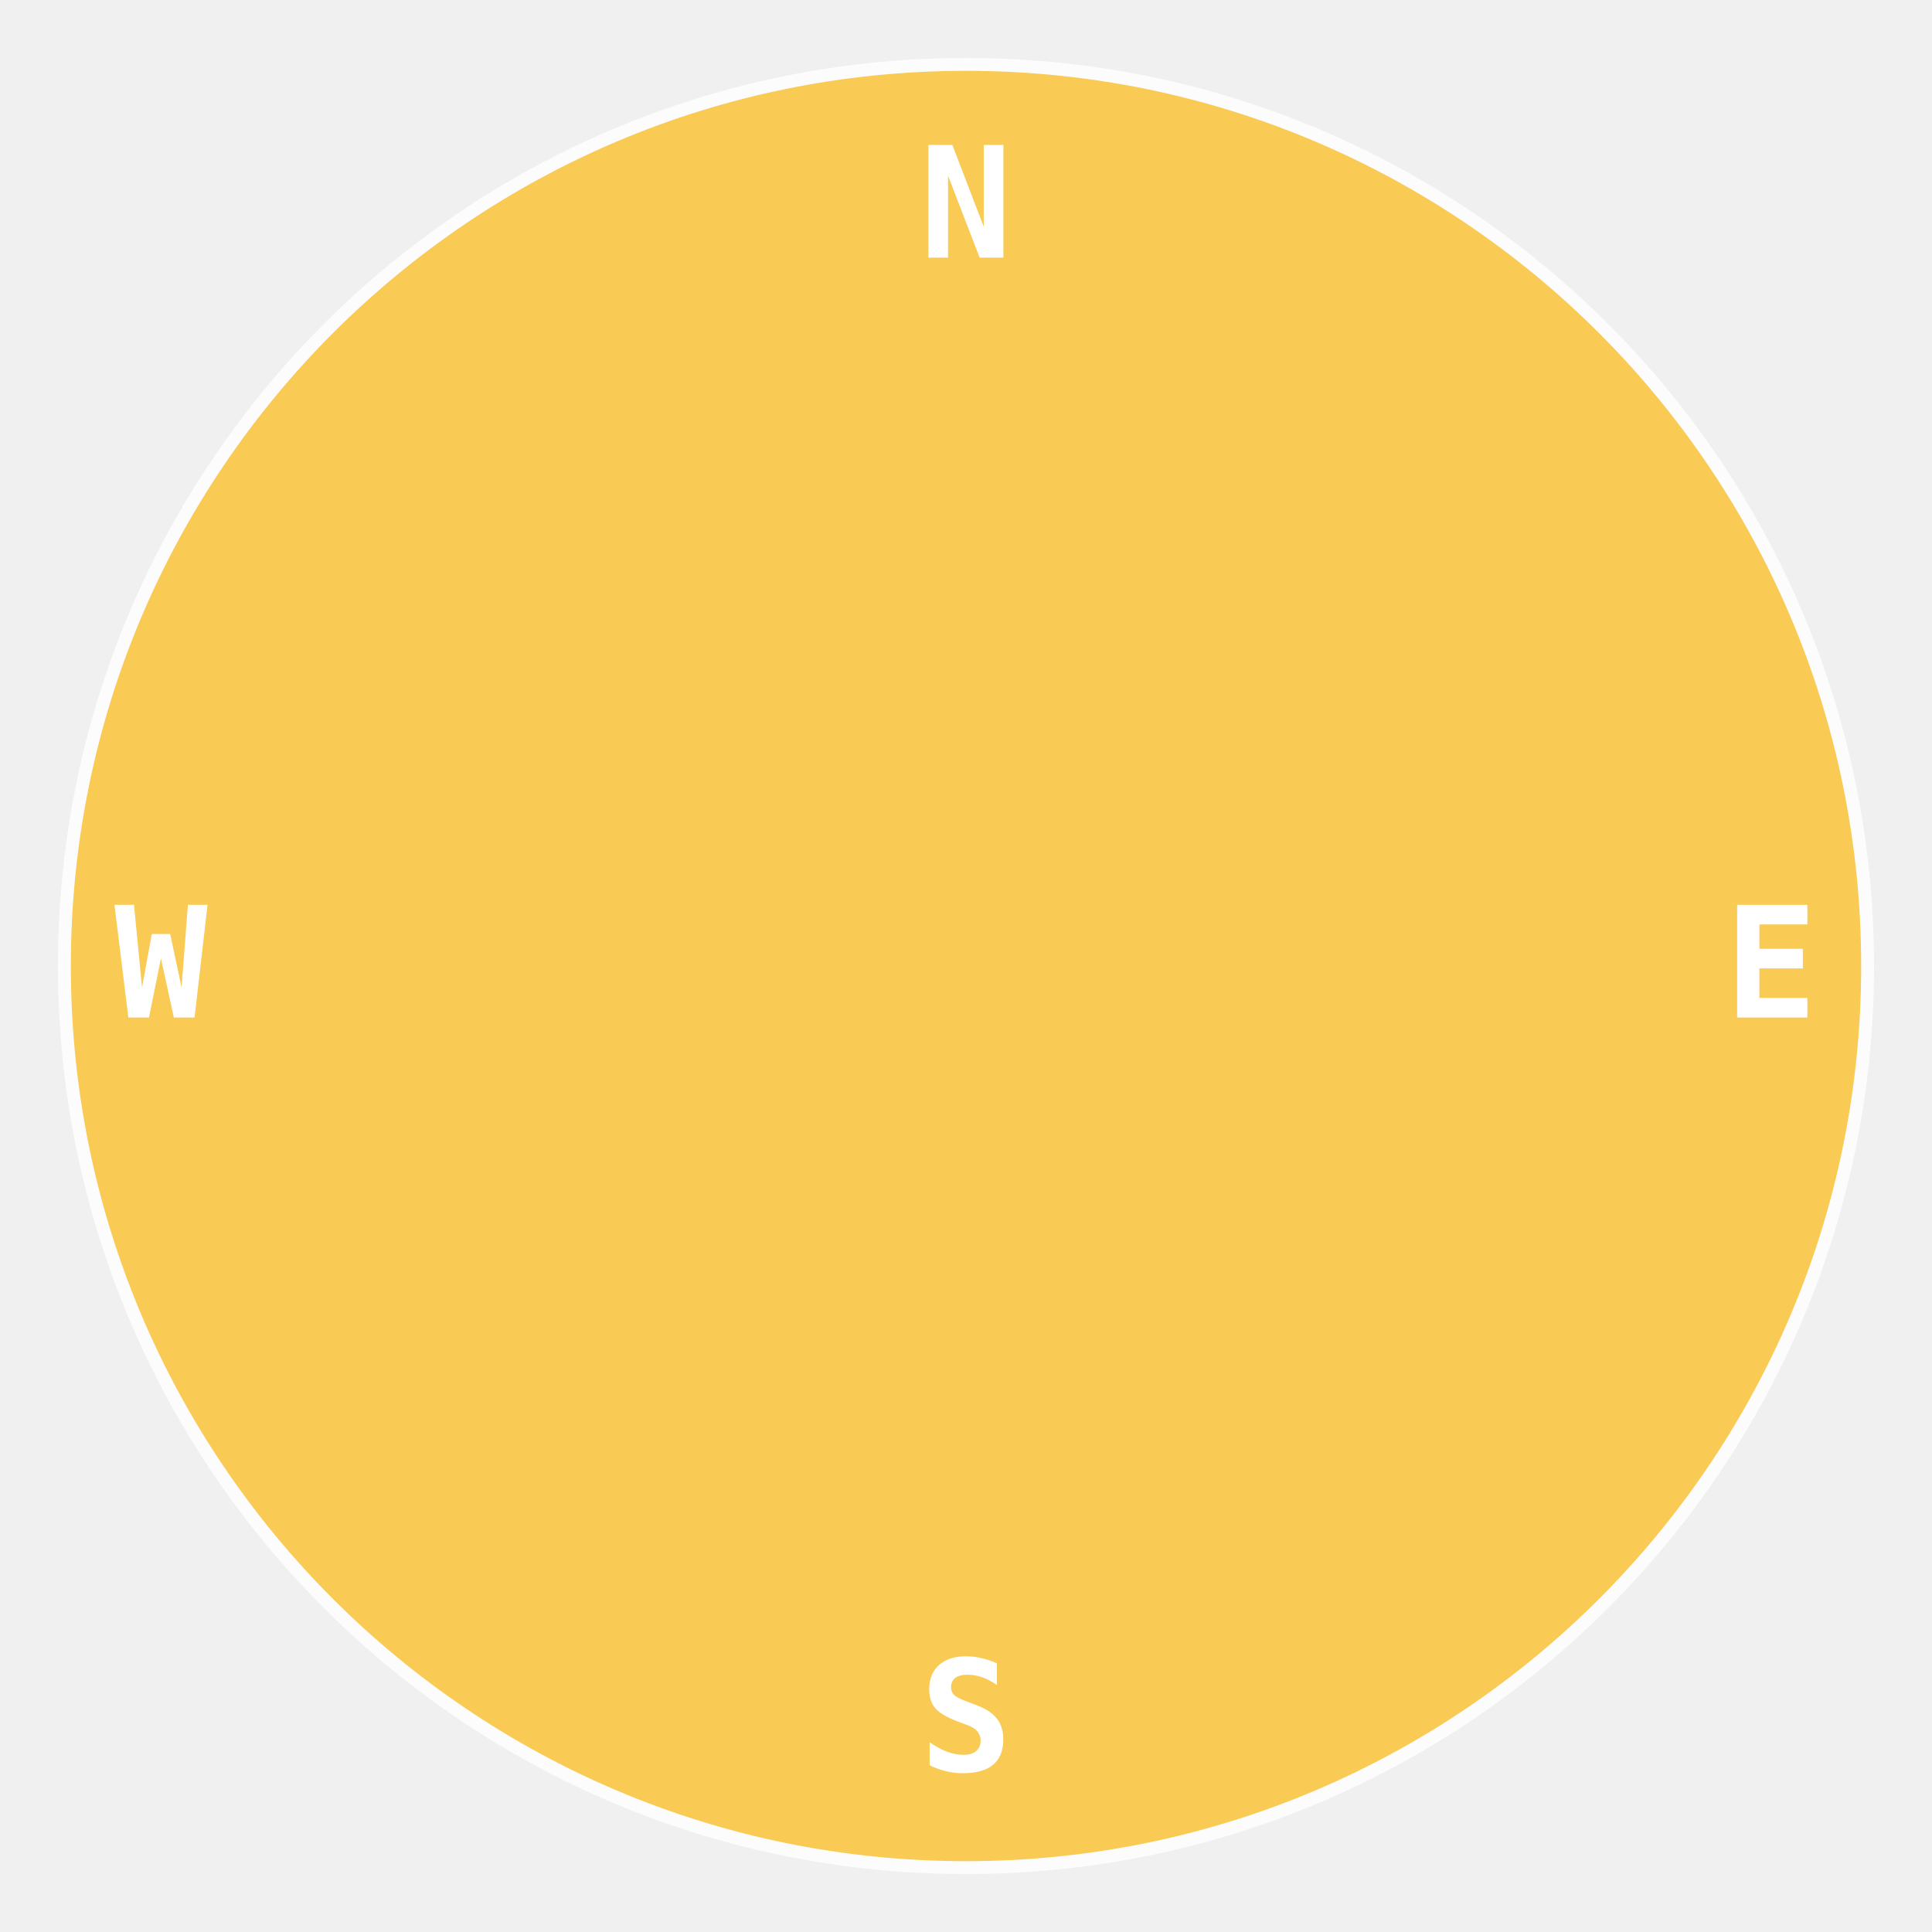
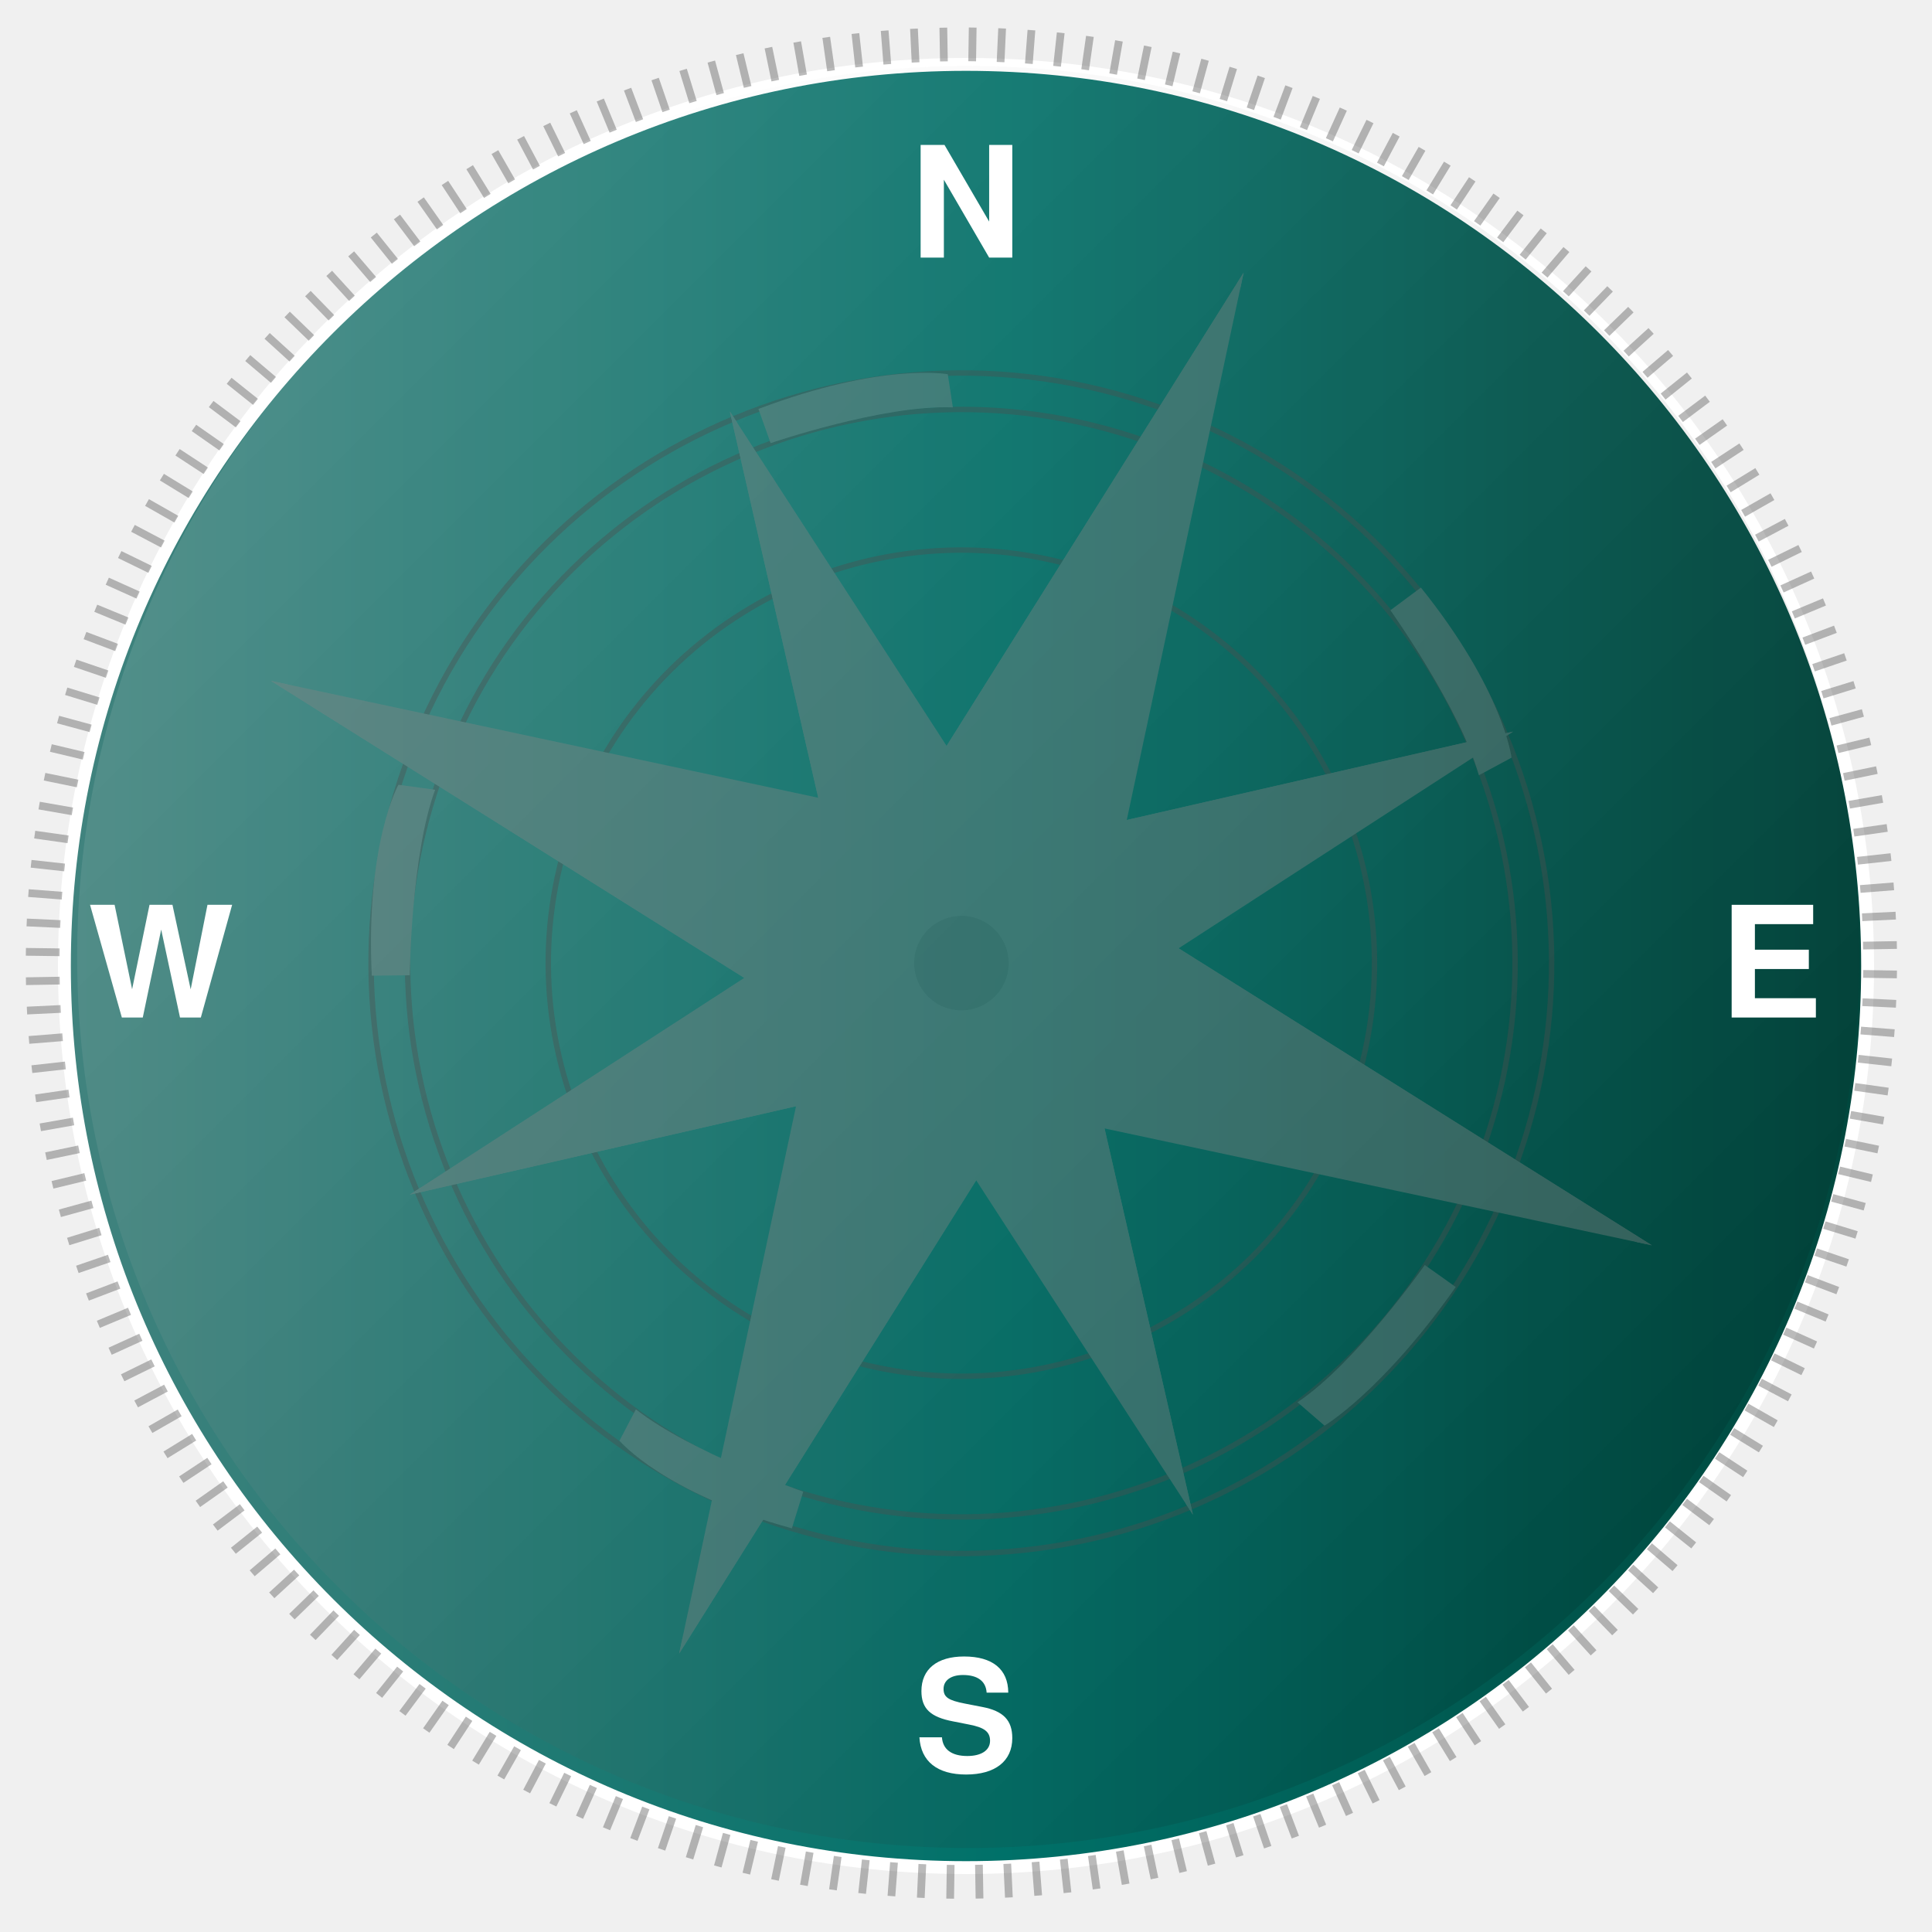
- <svg xmlns="http://www.w3.org/2000/svg" viewBox="0 0 300 300">
-   <circle cx="150" cy="150" r="140" fill="#FBC02D" stroke="#FFFFFF" stroke-width="2" opacity="0.8" />
-   <text x="150" y="40" fill="#FFFFFF" font-size="24" font-family="monospace" font-weight="bold" text-anchor="middle">N</text>
-   <text x="150" y="275" fill="#FFFFFF" font-size="24" font-family="monospace" font-weight="bold" text-anchor="middle">S</text>
-   <text x="275" y="158" fill="#FFFFFF" font-size="24" font-family="monospace" font-weight="bold" text-anchor="middle">E</text>
-   <text x="25" y="158" fill="#FFFFFF" font-size="24" font-family="monospace" font-weight="bold" text-anchor="middle">W</text>
+ <svg xmlns="http://www.w3.org/2000/svg" id="Layer_1" version="1.1" viewBox="0 0 300 300">
+   <defs>
+     <style>
+       .st0 {
+         fill: url(#linear-gradient1);
+       }
+ 
+       .st1 {
+         fill: url(#Foliage_15);
+         stroke: #fff;
+         stroke-width: 2px;
+       }
+       .st3 {
+         fill: #fff;
+         font-family: Helvetica-Bold, Helvetica;
+         font-size: 24px;
+         font-weight: 700;
+       }
+ 
+       .st4 {
+         fill: url(#linear-gradient);
+         opacity: .11;
+       }
+ 
+       .st7, .st6 {
+         fill: #848484;
+       }
+ 
+       .st8 {
+         stroke-width: 1.2px;
+       }
+ 
+       .st8, .st9 {
+         fill: none;
+         stroke: #4c4c4c;
+         stroke-miterlimit: 10;
+       }
+ 
+       .st9 {
+         stroke-width: .84px;
+       }
+ 
+       .st5 {
+         fill: url(#linear-gradient2);
+       }
+       .st10 {
+         opacity: .39;
+       }
+     </style>
+     <linearGradient id="Foliage_15" data-name="Foliage 15" x1="10" y1="152" x2="290" y2="152" gradientTransform="translate(0 302) scale(1 -1)" gradientUnits="userSpaceOnUse">
+       <stop offset="0" stop-color="#41837e" />
+       <stop offset=".52" stop-color="#007169" />
+       <stop offset="1" stop-color="#00473d" />
+     </linearGradient>
+     <linearGradient id="linear-gradient" x1="644.78" y1="757" x2="921.5" y2="757" gradientTransform="translate(-938.7 130.12) rotate(45) scale(1 -1)" gradientUnits="userSpaceOnUse">
+       <stop offset="0" stop-color="#fff" />
+       <stop offset="1" stop-color="#000" />
+     </linearGradient>
+     <linearGradient id="linear-gradient1" x1="672.64" y1="498.08" x2="687.8" y2="498.08" gradientTransform="translate(-548.09 400.32) rotate(22.45) scale(1 -1)" gradientUnits="userSpaceOnUse">
+       <stop offset="0" stop-color="#737373" />
+       <stop offset=".58" stop-color="#e3e3e3" />
+       <stop offset=".78" stop-color="#c5c5c5" />
+       <stop offset="1" stop-color="#a8a8a8" />
+     </linearGradient>
+     <linearGradient id="linear-gradient2" x1="674.14" y1="498.08" x2="686.3" y2="498.08" gradientTransform="translate(-548.09 400.32) rotate(22.45) scale(1 -1)" gradientUnits="userSpaceOnUse">
+       <stop offset="0" stop-color="#737373" />
+       <stop offset=".58" stop-color="#e3e3e3" />
+       <stop offset=".78" stop-color="#c5c5c5" />
+       <stop offset="1" stop-color="#a8a8a8" />
+     </linearGradient>
+   </defs>
+   <g class="st2">
+     <g id="Layer_11" data-name="Layer_1">
+       <circle class="st1" cx="150" cy="150" r="140" />
+       <circle class="st4" cx="150.34" cy="148.6" r="138.36" />
+       <g class="st2">
+         <text class="st3" transform="translate(141.33 40)">
+           <tspan x="0" y="0">N</tspan>
+         </text>
+       </g>
+       <g class="st2">
+         <text class="st3" transform="translate(142 275)">
+           <tspan x="0" y="0">S</tspan>
+         </text>
+       </g>
+       <g class="st2">
+         <text class="st3" transform="translate(267 158)">
+           <tspan x="0" y="0">E</tspan>
+         </text>
+       </g>
+       <g class="st2">
+         <text class="st3" transform="translate(13.67 158)">
+           <tspan x="0" y="0">W</tspan>
+         </text>
+       </g>
+       <g class="st10">
+         <g>
+           <path class="st9" d="M233.97,184.56c-19.32,46.77-72.9,69.03-119.68,49.7-46.78-19.32-69.03-72.91-49.7-119.68,19.32-46.77,72.91-69.02,119.68-49.7,46.77,19.32,69.03,72.91,49.7,119.68h0Z" />
+           <path class="st9" d="M228.73,182.39c-18.13,43.88-68.4,64.75-112.28,46.63-43.88-18.13-64.75-68.4-46.63-112.28,18.13-43.88,68.4-64.75,112.28-46.63,43.88,18.13,64.75,68.39,46.63,112.27h0Z" />
+           <path class="st7" d="M220.64,91.24l-4.74,3.52s10.81,15.21,13.74,25.62l5.07-2.73s-1.2-10.36-14.07-26.41h0Z" />
+           <path class="st7" d="M117.77,63.5l1.89,5.31s17.48-5.98,28.3-5.55l-.79-5.15s-10.15-1.89-29.4,5.39Z" />
+           <path class="st7" d="M57.72,151.5l5.91-.06s.19-18.66,3.94-28.81l-5.7-.77s-5.12,9.09-4.14,29.64h0Z" />
+           <path class="st7" d="M122.96,237.32l1.77-5.7s-17.5-6.08-25.99-12.78l-2.55,4.88s6.91,8.18,26.77,13.6h0Z" />
+           <path class="st7" d="M226.05,199.85l-4.81-3.42s-10.77,15.31-19.77,21.31l4.2,3.63s8.89-5.24,20.38-21.52Z" />
+         </g>
+         <g>
+           <line class="st8" x1="204.4" y1="15.13" x2="202.4" y2="19.97" />
+           <line class="st8" x1="200.15" y1="13.46" x2="198.31" y2="18.36" />
+           <line class="st8" x1="195.85" y1="11.93" x2="194.16" y2="16.89" />
+           <line class="st8" x1="191.5" y1="10.54" x2="189.97" y2="15.54" />
+           <line class="st8" x1="187.12" y1="9.28" x2="185.74" y2="14.33" />
+           <line class="st8" x1="182.69" y1="8.16" x2="181.48" y2="13.25" />
+           <line class="st8" x1="178.23" y1="7.19" x2="177.18" y2="12.31" />
+           <line class="st8" x1="173.75" y1="6.35" x2="172.85" y2="11.5" />
+           <line class="st8" x1="169.24" y1="5.65" x2="168.5" y2="10.83" />
+           <line class="st8" x1="164.71" y1="5.09" x2="164.14" y2="10.29" />
+           <line class="st8" x1="160.16" y1="4.68" x2="159.76" y2="9.89" />
+           <line class="st8" x1="155.61" y1="4.41" x2="155.37" y2="9.64" />
+           <line class="st8" x1="151.04" y1="4.28" x2="150.96" y2="9.51" />
+           <line class="st8" x1="146.48" y1="4.3" x2="146.57" y2="9.53" />
+           <line class="st8" x1="141.92" y1="4.46" x2="142.17" y2="9.69" />
+           <line class="st8" x1="137.37" y1="4.76" x2="137.78" y2="9.98" />
+           <line class="st8" x1="132.83" y1="5.21" x2="133.4" y2="10.41" />
+           <line class="st8" x1="128.3" y1="5.8" x2="129.04" y2="10.98" />
+           <line class="st8" x1="123.79" y1="6.52" x2="124.7" y2="11.68" />
+           <line class="st8" x1="119.32" y1="7.4" x2="120.38" y2="12.52" />
+           <line class="st8" x1="114.86" y1="8.41" x2="116.09" y2="13.5" />
+           <line class="st8" x1="110.45" y1="9.56" x2="111.83" y2="14.61" />
+           <line class="st8" x1="106.07" y1="10.85" x2="107.61" y2="15.85" />
+           <line class="st8" x1="101.73" y1="12.27" x2="103.43" y2="17.22" />
+           <line class="st8" x1="97.45" y1="13.84" x2="99.3" y2="18.73" />
+           <line class="st8" x1="93.21" y1="15.53" x2="95.21" y2="20.37" />
+           <line class="st8" x1="89.02" y1="17.36" x2="91.18" y2="22.13" />
+           <line class="st8" x1="84.9" y1="19.32" x2="87.21" y2="24.02" />
+           <line class="st8" x1="80.84" y1="21.4" x2="83.3" y2="26.03" />
+           <line class="st8" x1="76.85" y1="23.62" x2="79.45" y2="28.16" />
+           <line class="st8" x1="72.93" y1="25.96" x2="75.67" y2="30.42" />
+           <line class="st8" x1="69.09" y1="28.41" x2="71.97" y2="32.79" />
+           <line class="st8" x1="65.32" y1="30.99" x2="68.33" y2="35.27" />
+           <line class="st8" x1="61.64" y1="33.69" x2="64.79" y2="37.87" />
+           <line class="st8" x1="58.04" y1="36.5" x2="61.32" y2="40.58" />
+           <line class="st8" x1="54.53" y1="39.42" x2="57.94" y2="43.4" />
+           <line class="st8" x1="51.12" y1="42.45" x2="54.65" y2="46.32" />
+           <line class="st8" x1="47.81" y1="45.59" x2="51.46" y2="49.34" />
+           <line class="st8" x1="44.59" y1="48.83" x2="48.36" y2="52.47" />
+           <line class="st8" x1="41.48" y1="52.16" x2="45.36" y2="55.69" />
+           <line class="st8" x1="38.47" y1="55.6" x2="42.46" y2="58.99" />
+           <line class="st8" x1="35.58" y1="59.13" x2="39.67" y2="62.4" />
+           <line class="st8" x1="32.79" y1="62.74" x2="36.98" y2="65.88" />
+           <line class="st8" x1="30.12" y1="66.45" x2="34.41" y2="69.45" />
+           <line class="st8" x1="27.57" y1="70.23" x2="31.95" y2="73.1" />
+           <line class="st8" x1="25.14" y1="74.09" x2="29.61" y2="76.82" />
+           <line class="st8" x1="22.83" y1="78.03" x2="27.38" y2="80.62" />
+           <line class="st8" x1="20.65" y1="82.04" x2="25.28" y2="84.48" />
+           <line class="st8" x1="18.59" y1="86.11" x2="23.3" y2="88.41" />
+           <line class="st8" x1="16.66" y1="90.25" x2="21.44" y2="92.4" />
+           <line class="st8" x1="14.87" y1="94.45" x2="19.71" y2="96.44" />
+           <line class="st8" x1="13.2" y1="98.69" x2="18.1" y2="100.54" />
+           <line class="st8" x1="11.67" y1="102.99" x2="16.63" y2="104.68" />
+           <line class="st8" x1="10.28" y1="107.34" x2="15.28" y2="108.87" />
+           <line class="st8" x1="9.02" y1="111.73" x2="14.07" y2="113.1" />
+           <line class="st8" x1="7.9" y1="116.15" x2="12.99" y2="117.36" />
+           <line class="st8" x1="6.92" y1="120.61" x2="12.05" y2="121.66" />
+           <line class="st8" x1="6.08" y1="125.09" x2="11.24" y2="125.99" />
+           <line class="st8" x1="5.39" y1="129.6" x2="10.57" y2="130.33" />
+           <line class="st8" x1="4.83" y1="134.13" x2="10.03" y2="134.7" />
+           <line class="st8" x1="4.42" y1="138.68" x2="9.63" y2="139.08" />
+           <line class="st8" x1="4.15" y1="143.24" x2="9.37" y2="143.48" />
+           <line class="st8" x1="4.02" y1="147.8" x2="9.25" y2="147.87" />
+           <line class="st8" x1="4.03" y1="152.36" x2="9.27" y2="152.27" />
+           <line class="st8" x1="4.19" y1="156.92" x2="9.42" y2="156.67" />
+           <line class="st8" x1="4.5" y1="161.48" x2="9.72" y2="161.06" />
+           <line class="st8" x1="4.95" y1="166.02" x2="10.15" y2="165.44" />
+           <line class="st8" x1="5.53" y1="170.55" x2="10.71" y2="169.8" />
+           <line class="st8" x1="6.26" y1="175.05" x2="11.42" y2="174.14" />
+           <line class="st8" x1="7.14" y1="179.53" x2="12.26" y2="178.46" />
+           <line class="st8" x1="8.15" y1="183.98" x2="13.24" y2="182.75" />
+           <line class="st8" x1="9.3" y1="188.4" x2="14.35" y2="187.01" />
+           <line class="st8" x1="10.59" y1="192.78" x2="15.59" y2="191.23" />
+           <line class="st8" x1="12.01" y1="197.11" x2="16.96" y2="195.41" />
+           <line class="st8" x1="13.58" y1="201.4" x2="18.47" y2="199.54" />
+           <line class="st8" x1="15.27" y1="205.64" x2="20.11" y2="203.62" />
+           <line class="st8" x1="17.1" y1="209.82" x2="21.87" y2="207.65" />
+           <line class="st8" x1="19.05" y1="213.94" x2="23.76" y2="211.63" />
+           <line class="st8" x1="21.14" y1="218" x2="25.77" y2="215.54" />
+           <line class="st8" x1="23.36" y1="221.99" x2="27.9" y2="219.39" />
+           <line class="st8" x1="25.7" y1="225.91" x2="30.15" y2="223.17" />
+           <line class="st8" x1="28.15" y1="229.76" x2="32.52" y2="226.87" />
+           <line class="st8" x1="30.73" y1="233.52" x2="35.01" y2="230.5" />
+           <line class="st8" x1="33.43" y1="237.2" x2="37.61" y2="234.05" />
+           <line class="st8" x1="36.24" y1="240.8" x2="40.32" y2="237.52" />
+           <line class="st8" x1="39.16" y1="244.3" x2="43.14" y2="240.9" />
+           <line class="st8" x1="42.2" y1="247.72" x2="46.06" y2="244.18" />
+           <line class="st8" x1="45.33" y1="251.03" x2="49.09" y2="247.38" />
+           <line class="st8" x1="48.57" y1="254.25" x2="52.21" y2="250.48" />
+           <line class="st8" x1="51.91" y1="257.36" x2="55.43" y2="253.48" />
+           <line class="st8" x1="55.35" y1="260.37" x2="58.74" y2="256.38" />
+           <line class="st8" x1="58.87" y1="263.26" x2="62.14" y2="259.17" />
+           <line class="st8" x1="62.49" y1="266.05" x2="65.62" y2="261.85" />
+           <line class="st8" x1="66.19" y1="268.71" x2="69.19" y2="264.43" />
+           <line class="st8" x1="69.97" y1="271.27" x2="72.84" y2="266.89" />
+           <line class="st8" x1="73.84" y1="273.7" x2="76.56" y2="269.23" />
+           <line class="st8" x1="77.77" y1="276.01" x2="80.36" y2="271.46" />
+           <line class="st8" x1="81.78" y1="278.19" x2="84.22" y2="273.56" />
+           <line class="st8" x1="85.85" y1="280.25" x2="88.15" y2="275.54" />
+           <line class="st8" x1="89.99" y1="282.18" x2="92.14" y2="277.4" />
+           <line class="st8" x1="94.18" y1="283.97" x2="96.18" y2="279.13" />
+           <line class="st8" x1="98.43" y1="285.63" x2="100.28" y2="280.74" />
+           <line class="st8" x1="102.73" y1="287.17" x2="104.42" y2="282.21" />
+           <line class="st8" x1="107.07" y1="288.56" x2="108.61" y2="283.56" />
+           <line class="st8" x1="111.46" y1="289.82" x2="112.84" y2="284.77" />
+           <line class="st8" x1="115.89" y1="290.94" x2="117.11" y2="285.84" />
+           <line class="st8" x1="120.34" y1="291.92" x2="121.4" y2="286.79" />
+           <line class="st8" x1="124.83" y1="292.76" x2="125.73" y2="287.6" />
+           <line class="st8" x1="129.34" y1="293.45" x2="130.08" y2="288.27" />
+           <line class="st8" x1="133.87" y1="294.01" x2="134.44" y2="288.8" />
+           <line class="st8" x1="138.42" y1="294.42" x2="138.82" y2="289.2" />
+           <line class="st8" x1="142.98" y1="294.69" x2="143.22" y2="289.46" />
+           <line class="st8" x1="147.54" y1="294.82" x2="147.62" y2="289.58" />
+           <line class="st8" x1="152.1" y1="294.8" x2="152.01" y2="289.56" />
+           <line class="st8" x1="156.66" y1="294.64" x2="156.41" y2="289.41" />
+           <line class="st8" x1="161.21" y1="294.34" x2="160.8" y2="289.12" />
+           <line class="st8" x1="165.76" y1="293.9" x2="165.18" y2="288.69" />
+           <line class="st8" x1="170.28" y1="293.31" x2="169.54" y2="288.12" />
+           <line class="st8" x1="174.79" y1="292.58" x2="173.88" y2="287.42" />
+           <line class="st8" x1="179.27" y1="291.7" x2="178.2" y2="286.57" />
+           <line class="st8" x1="183.72" y1="290.69" x2="182.49" y2="285.6" />
+           <line class="st8" x1="188.13" y1="289.54" x2="186.75" y2="284.49" />
+           <line class="st8" x1="192.51" y1="288.25" x2="190.96" y2="283.25" />
+           <line class="st8" x1="196.85" y1="286.83" x2="195.15" y2="281.87" />
+           <line class="st8" x1="201.14" y1="285.27" x2="199.28" y2="280.36" />
+           <line class="st8" x1="205.37" y1="283.57" x2="203.37" y2="278.73" />
+           <line class="st8" x1="209.55" y1="281.74" x2="207.4" y2="276.97" />
+           <line class="st8" x1="213.68" y1="279.78" x2="211.37" y2="275.08" />
+           <line class="st8" x1="217.74" y1="277.69" x2="215.28" y2="273.07" />
+           <line class="st8" x1="221.73" y1="275.48" x2="219.13" y2="270.93" />
+           <line class="st8" x1="225.65" y1="273.15" x2="222.91" y2="268.68" />
+           <line class="st8" x1="229.49" y1="270.69" x2="226.61" y2="266.31" />
+           <line class="st8" x1="233.26" y1="268.1" x2="230.24" y2="263.83" />
+           <line class="st8" x1="236.94" y1="265.41" x2="233.79" y2="261.23" />
+           <line class="st8" x1="240.53" y1="262.6" x2="237.26" y2="258.52" />
+           <line class="st8" x1="244.04" y1="259.68" x2="240.64" y2="255.7" />
+           <line class="st8" x1="247.45" y1="256.65" x2="243.93" y2="252.78" />
+           <line class="st8" x1="250.77" y1="253.51" x2="247.12" y2="249.75" />
+           <line class="st8" x1="253.98" y1="250.27" x2="250.22" y2="246.63" />
+           <line class="st8" x1="257.09" y1="246.94" x2="253.22" y2="243.41" />
+           <line class="st8" x1="260.1" y1="243.5" x2="256.12" y2="240.1" />
+           <line class="st8" x1="263" y1="239.97" x2="258.91" y2="236.7" />
+           <line class="st8" x1="265.78" y1="236.35" x2="261.59" y2="233.21" />
+           <line class="st8" x1="268.45" y1="232.65" x2="264.17" y2="229.65" />
+           <line class="st8" x1="271" y1="228.87" x2="266.63" y2="226" />
+           <line class="st8" x1="273.43" y1="225.01" x2="268.97" y2="222.27" />
+           <line class="st8" x1="275.74" y1="221.07" x2="271.19" y2="218.48" />
+           <line class="st8" x1="277.92" y1="217.06" x2="273.3" y2="214.62" />
+           <line class="st8" x1="279.98" y1="212.99" x2="275.28" y2="210.69" />
+           <line class="st8" x1="281.91" y1="208.85" x2="277.14" y2="206.7" />
+           <line class="st8" x1="283.71" y1="204.66" x2="278.87" y2="202.66" />
+           <line class="st8" x1="285.37" y1="200.41" x2="280.48" y2="198.56" />
+           <line class="st8" x1="286.9" y1="196.11" x2="281.95" y2="194.42" />
+           <line class="st8" x1="288.29" y1="191.76" x2="283.29" y2="190.23" />
+           <line class="st8" x1="289.55" y1="187.38" x2="284.51" y2="186" />
+           <line class="st8" x1="290.67" y1="182.95" x2="285.58" y2="181.73" />
+           <line class="st8" x1="291.65" y1="178.5" x2="286.53" y2="177.44" />
+           <line class="st8" x1="292.49" y1="174.01" x2="287.34" y2="173.11" />
+           <line class="st8" x1="293.19" y1="169.5" x2="288.01" y2="168.77" />
+           <line class="st8" x1="293.74" y1="164.97" x2="288.54" y2="164.4" />
+           <line class="st8" x1="294.16" y1="160.43" x2="288.94" y2="160.02" />
+           <line class="st8" x1="294.42" y1="155.87" x2="289.2" y2="155.62" />
+           <line class="st8" x1="294.55" y1="151.31" x2="289.32" y2="151.23" />
+           <line class="st8" x1="294.54" y1="146.74" x2="289.3" y2="146.83" />
+           <line class="st8" x1="294.37" y1="142.18" x2="289.15" y2="142.43" />
+           <line class="st8" x1="294.07" y1="137.63" x2="288.86" y2="138.04" />
+           <line class="st8" x1="293.63" y1="133.09" x2="288.43" y2="133.66" />
+           <line class="st8" x1="293.04" y1="128.56" x2="287.86" y2="129.3" />
+           <line class="st8" x1="292.31" y1="124.06" x2="287.15" y2="124.96" />
+           <line class="st8" x1="291.44" y1="119.58" x2="286.31" y2="120.64" />
+           <line class="st8" x1="290.42" y1="115.12" x2="285.33" y2="116.35" />
+           <line class="st8" x1="289.27" y1="110.71" x2="284.23" y2="112.09" />
+           <line class="st8" x1="287.98" y1="106.33" x2="282.98" y2="107.87" />
+           <line class="st8" x1="286.56" y1="102" x2="281.61" y2="103.69" />
+           <line class="st8" x1="285" y1="97.71" x2="280.1" y2="99.56" />
+           <line class="st8" x1="283.3" y1="93.47" x2="278.47" y2="95.48" />
+           <line class="st8" x1="281.47" y1="89.29" x2="276.71" y2="91.45" />
+           <line class="st8" x1="279.52" y1="85.17" x2="274.82" y2="87.47" />
+           <line class="st8" x1="277.43" y1="81.11" x2="272.81" y2="83.56" />
+           <line class="st8" x1="275.22" y1="77.12" x2="270.67" y2="79.71" />
+           <line class="st8" x1="272.88" y1="73.2" x2="268.42" y2="75.93" />
+           <line class="st8" x1="270.42" y1="69.36" x2="266.04" y2="72.23" />
+           <line class="st8" x1="267.84" y1="65.59" x2="263.56" y2="68.6" />
+           <line class="st8" x1="265.14" y1="61.91" x2="260.96" y2="65.05" />
+           <line class="st8" x1="262.33" y1="58.31" x2="258.25" y2="61.58" />
+           <line class="st8" x1="259.41" y1="54.81" x2="255.44" y2="58.2" />
+           <line class="st8" x1="256.38" y1="51.39" x2="252.51" y2="54.91" />
+           <line class="st8" x1="253.24" y1="48.08" x2="249.49" y2="51.72" />
+           <line class="st8" x1="250.01" y1="44.86" x2="246.37" y2="48.62" />
+           <line class="st8" x1="246.67" y1="41.75" x2="243.15" y2="45.62" />
+           <line class="st8" x1="243.23" y1="38.75" x2="239.84" y2="42.72" />
+           <line class="st8" x1="239.71" y1="35.85" x2="236.44" y2="39.93" />
+           <line class="st8" x1="236.09" y1="33.07" x2="232.95" y2="37.25" />
+           <line class="st8" x1="232.39" y1="30.4" x2="229.38" y2="34.68" />
+           <line class="st8" x1="228.61" y1="27.85" x2="225.73" y2="32.21" />
+           <line class="st8" x1="224.74" y1="25.41" x2="222.01" y2="29.88" />
+           <line class="st8" x1="220.81" y1="23.11" x2="218.21" y2="27.65" />
+           <line class="st8" x1="216.8" y1="20.92" x2="214.35" y2="25.54" />
+           <line class="st8" x1="212.73" y1="18.87" x2="210.43" y2="23.56" />
+           <line class="st8" x1="208.59" y1="16.94" x2="206.43" y2="21.7" />
+         </g>
+         <path class="st9" d="M208.56,174.04c-13.52,32.74-51.03,48.31-83.76,34.79-32.74-13.52-48.31-51.02-34.79-83.76,13.52-32.73,51.02-48.31,83.76-34.78,32.74,13.52,48.31,51.02,34.79,83.76h0Z" />
+         <g>
+           <g>
+             <g>
+               <polygon class="st7" points="193.11 42.34 139.54 127.69 172.02 141.11 193.11 42.34" />
+               <polygon class="st6" points="192.61 44.7 193.11 42.34 139.54 127.69 155.58 134.32 192.61 44.7" />
+             </g>
+             <g>
+               <polygon class="st7" points="42.08 105.73 127.43 159.29 140.84 126.82 42.08 105.73" />
+               <polygon class="st6" points="44.43 106.23 42.08 105.73 127.43 159.29 134.05 143.26 44.43 106.23" />
+             </g>
+             <g>
+               <polygon class="st7" points="105.46 256.76 159.03 171.41 126.55 157.99 105.46 256.76" />
+               <polygon class="st6" points="105.97 254.41 105.46 256.76 159.03 171.41 142.99 164.79 105.97 254.41" />
+             </g>
+             <g>
+               <polygon class="st7" points="256.5 193.37 171.15 139.81 157.73 172.28 256.5 193.37" />
+               <polygon class="st6" points="254.14 192.87 256.5 193.37 171.15 139.81 164.52 155.84 254.14 192.87" />
+             </g>
+           </g>
+           <g>
+             <g>
+               <polygon class="st7" points="234.95 113.6 156.16 131.63 166.97 157.65 234.95 113.6" />
+               <polygon class="st6" points="233.33 114.65 234.95 113.6 156.16 131.63 161.5 144.48 233.33 114.65" />
+             </g>
+             <g>
+               <polygon class="st7" points="113.33 63.89 131.36 142.68 157.39 131.87 113.33 63.89" />
+               <polygon class="st6" points="114.39 65.51 113.33 63.89 131.36 142.68 144.21 137.34 114.39 65.51" />
+             </g>
+             <g>
+               <polygon class="st7" points="63.63 185.5 142.41 167.47 131.61 141.45 63.63 185.5" />
+               <polygon class="st6" points="65.25 184.45 63.63 185.5 142.41 167.47 137.08 154.62 65.25 184.45" />
+             </g>
+             <g>
+               <polygon class="st7" points="185.24 235.21 167.21 156.42 141.18 167.23 185.24 235.21" />
+               <polygon class="st6" points="184.19 233.59 185.24 235.21 167.21 156.42 154.36 161.76 184.19 233.59" />
+             </g>
+           </g>
+           <path class="st7" d="M170.73,158.41c-4.89,11.84-18.46,17.48-30.31,12.59-11.85-4.9-17.48-18.46-12.59-30.31s18.46-17.48,30.31-12.59c11.84,4.9,17.48,18.46,12.58,30.31h0Z" />
+           <path class="st6" d="M162.52,155.02c-3.02,7.3-11.39,10.78-18.69,7.76-7.31-3.02-10.78-11.39-7.77-18.7,3.02-7.31,11.39-10.78,18.7-7.76,7.3,3.02,10.78,11.39,7.76,18.7h0Z" />
+         </g>
+         <g>
+           <path class="st0" d="M156.07,152.35c-1.55,3.75-5.84,5.53-9.58,3.98-3.75-1.55-5.53-5.84-3.98-9.58,1.55-3.75,5.84-5.53,9.58-3.98,3.75,1.55,5.53,5.84,3.98,9.59h0Z" />
+           <path class="st5" d="M154.73,151.8c-1.24,3-4.68,4.44-7.69,3.19-3.01-1.24-4.44-4.69-3.2-7.69s4.69-4.44,7.69-3.2c3.01,1.24,4.44,4.69,3.2,7.7Z" />
+         </g>
+       </g>
+     </g>
+   </g>
</svg>
